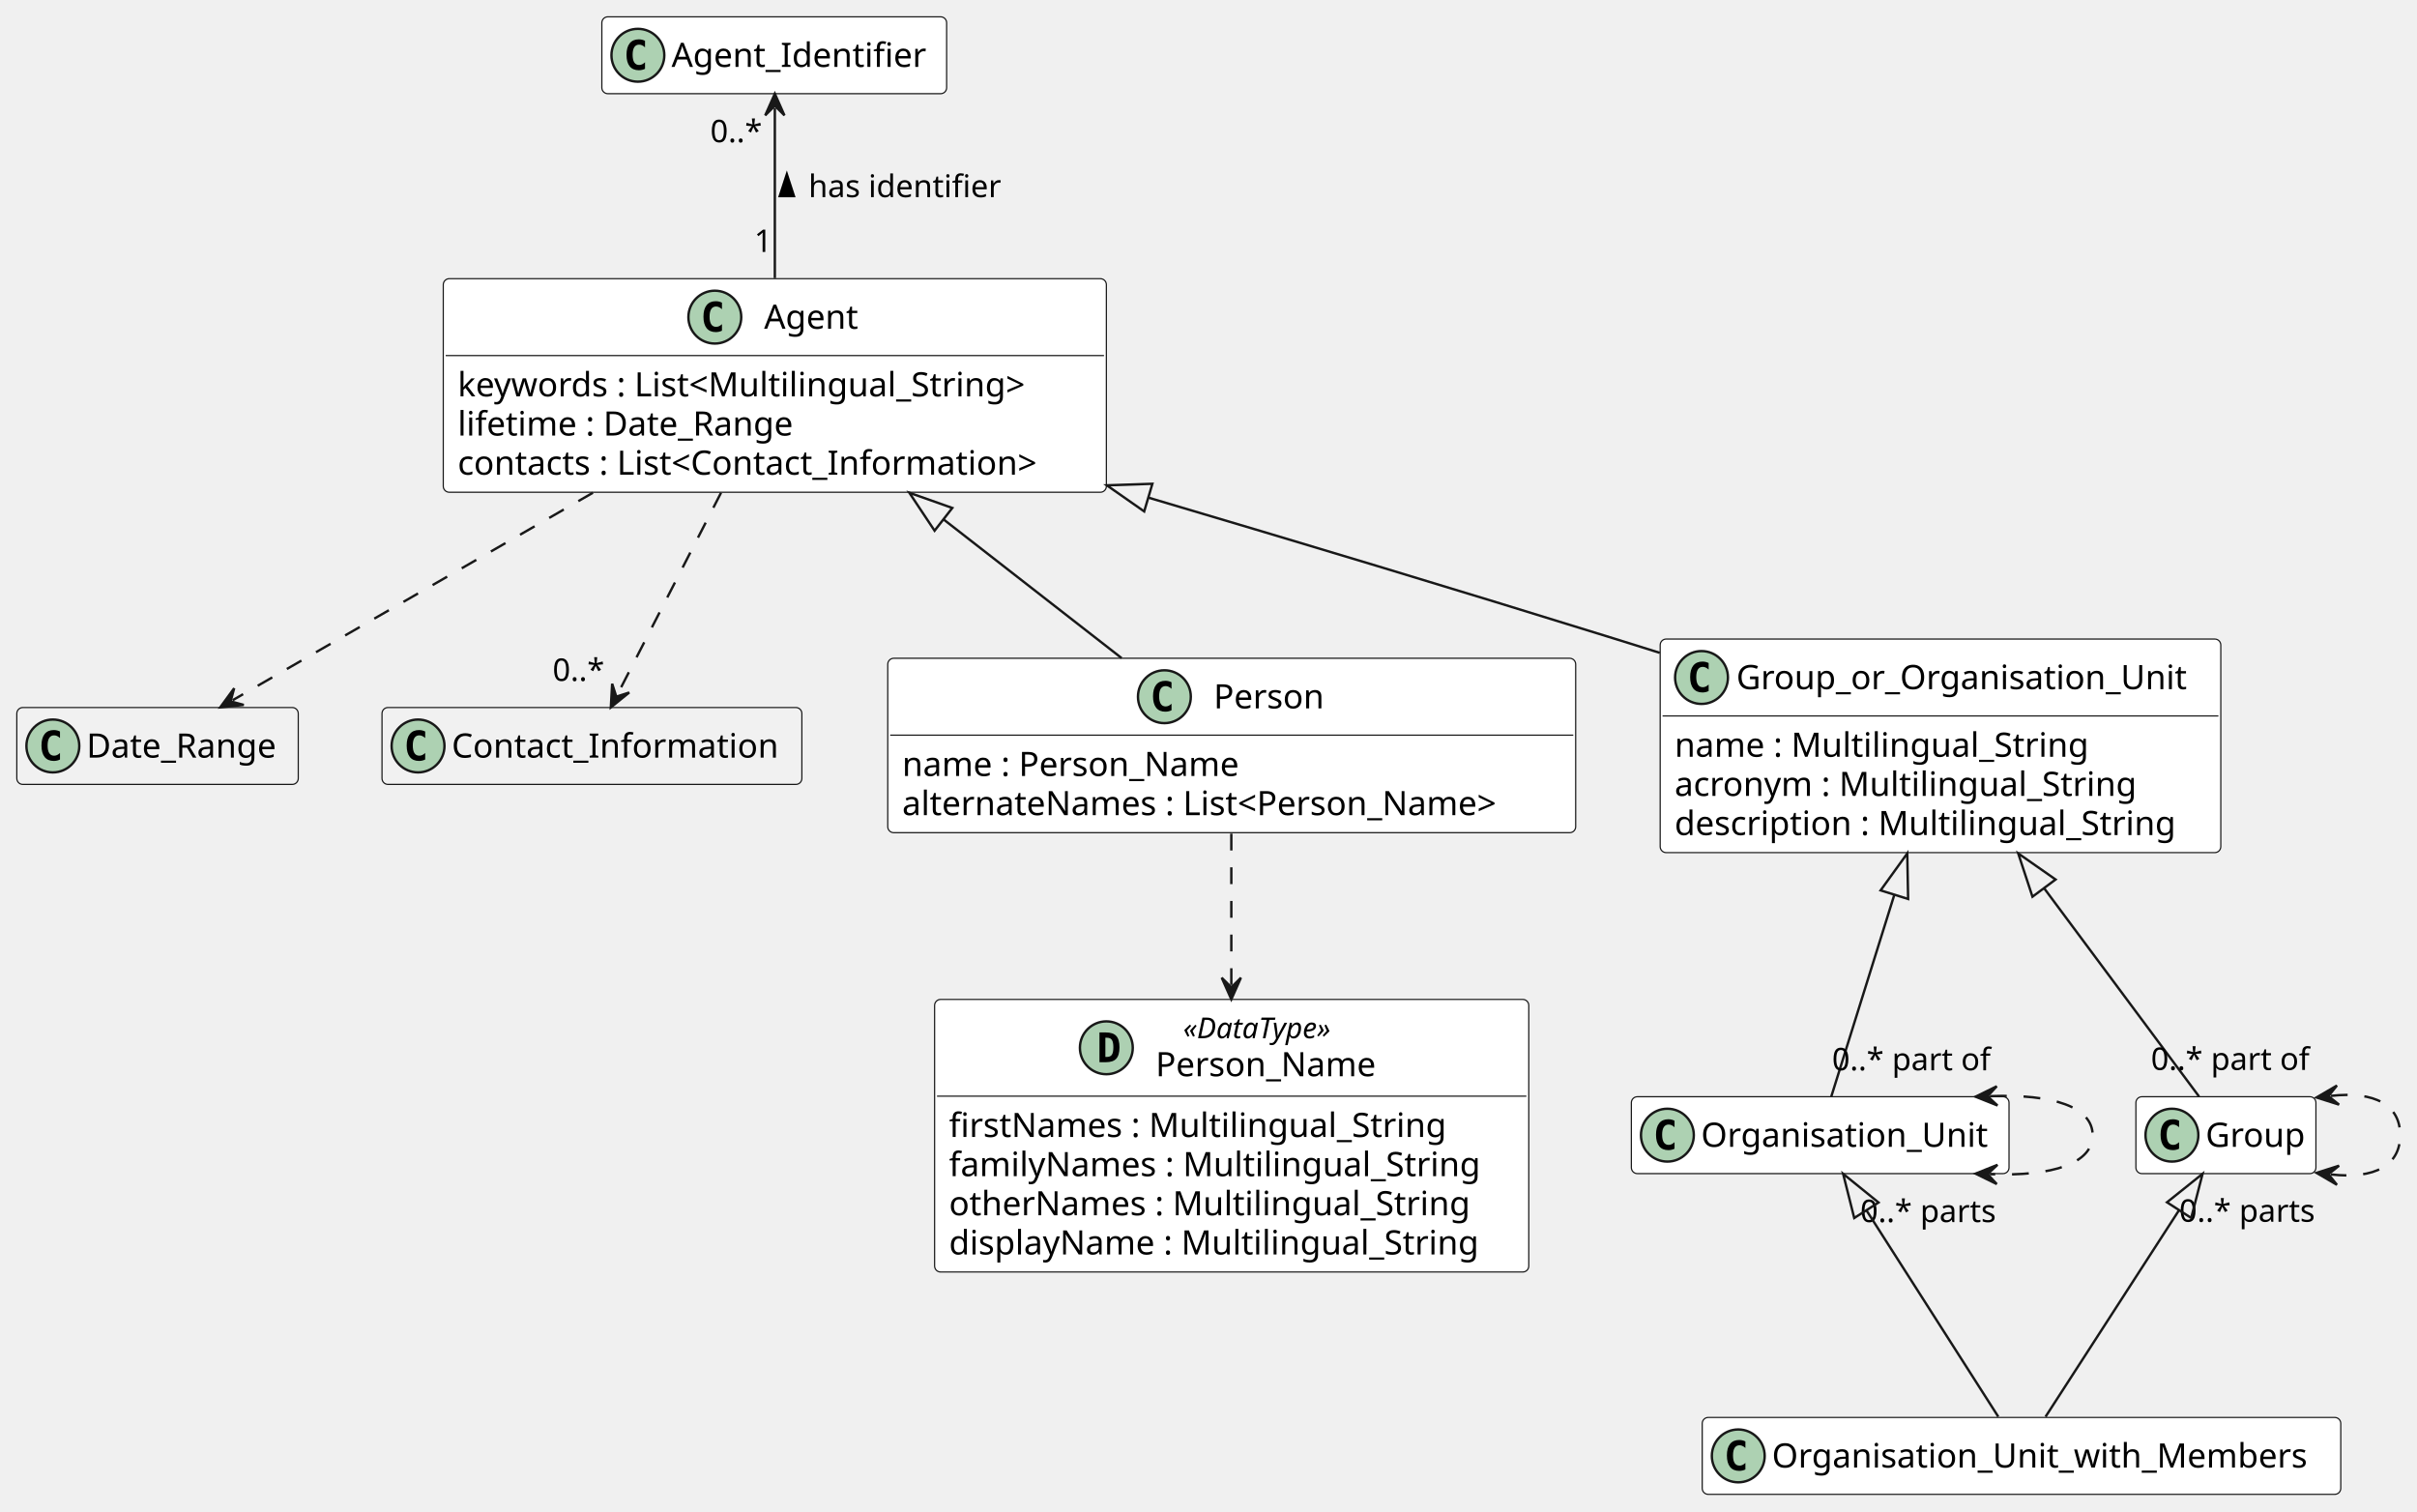
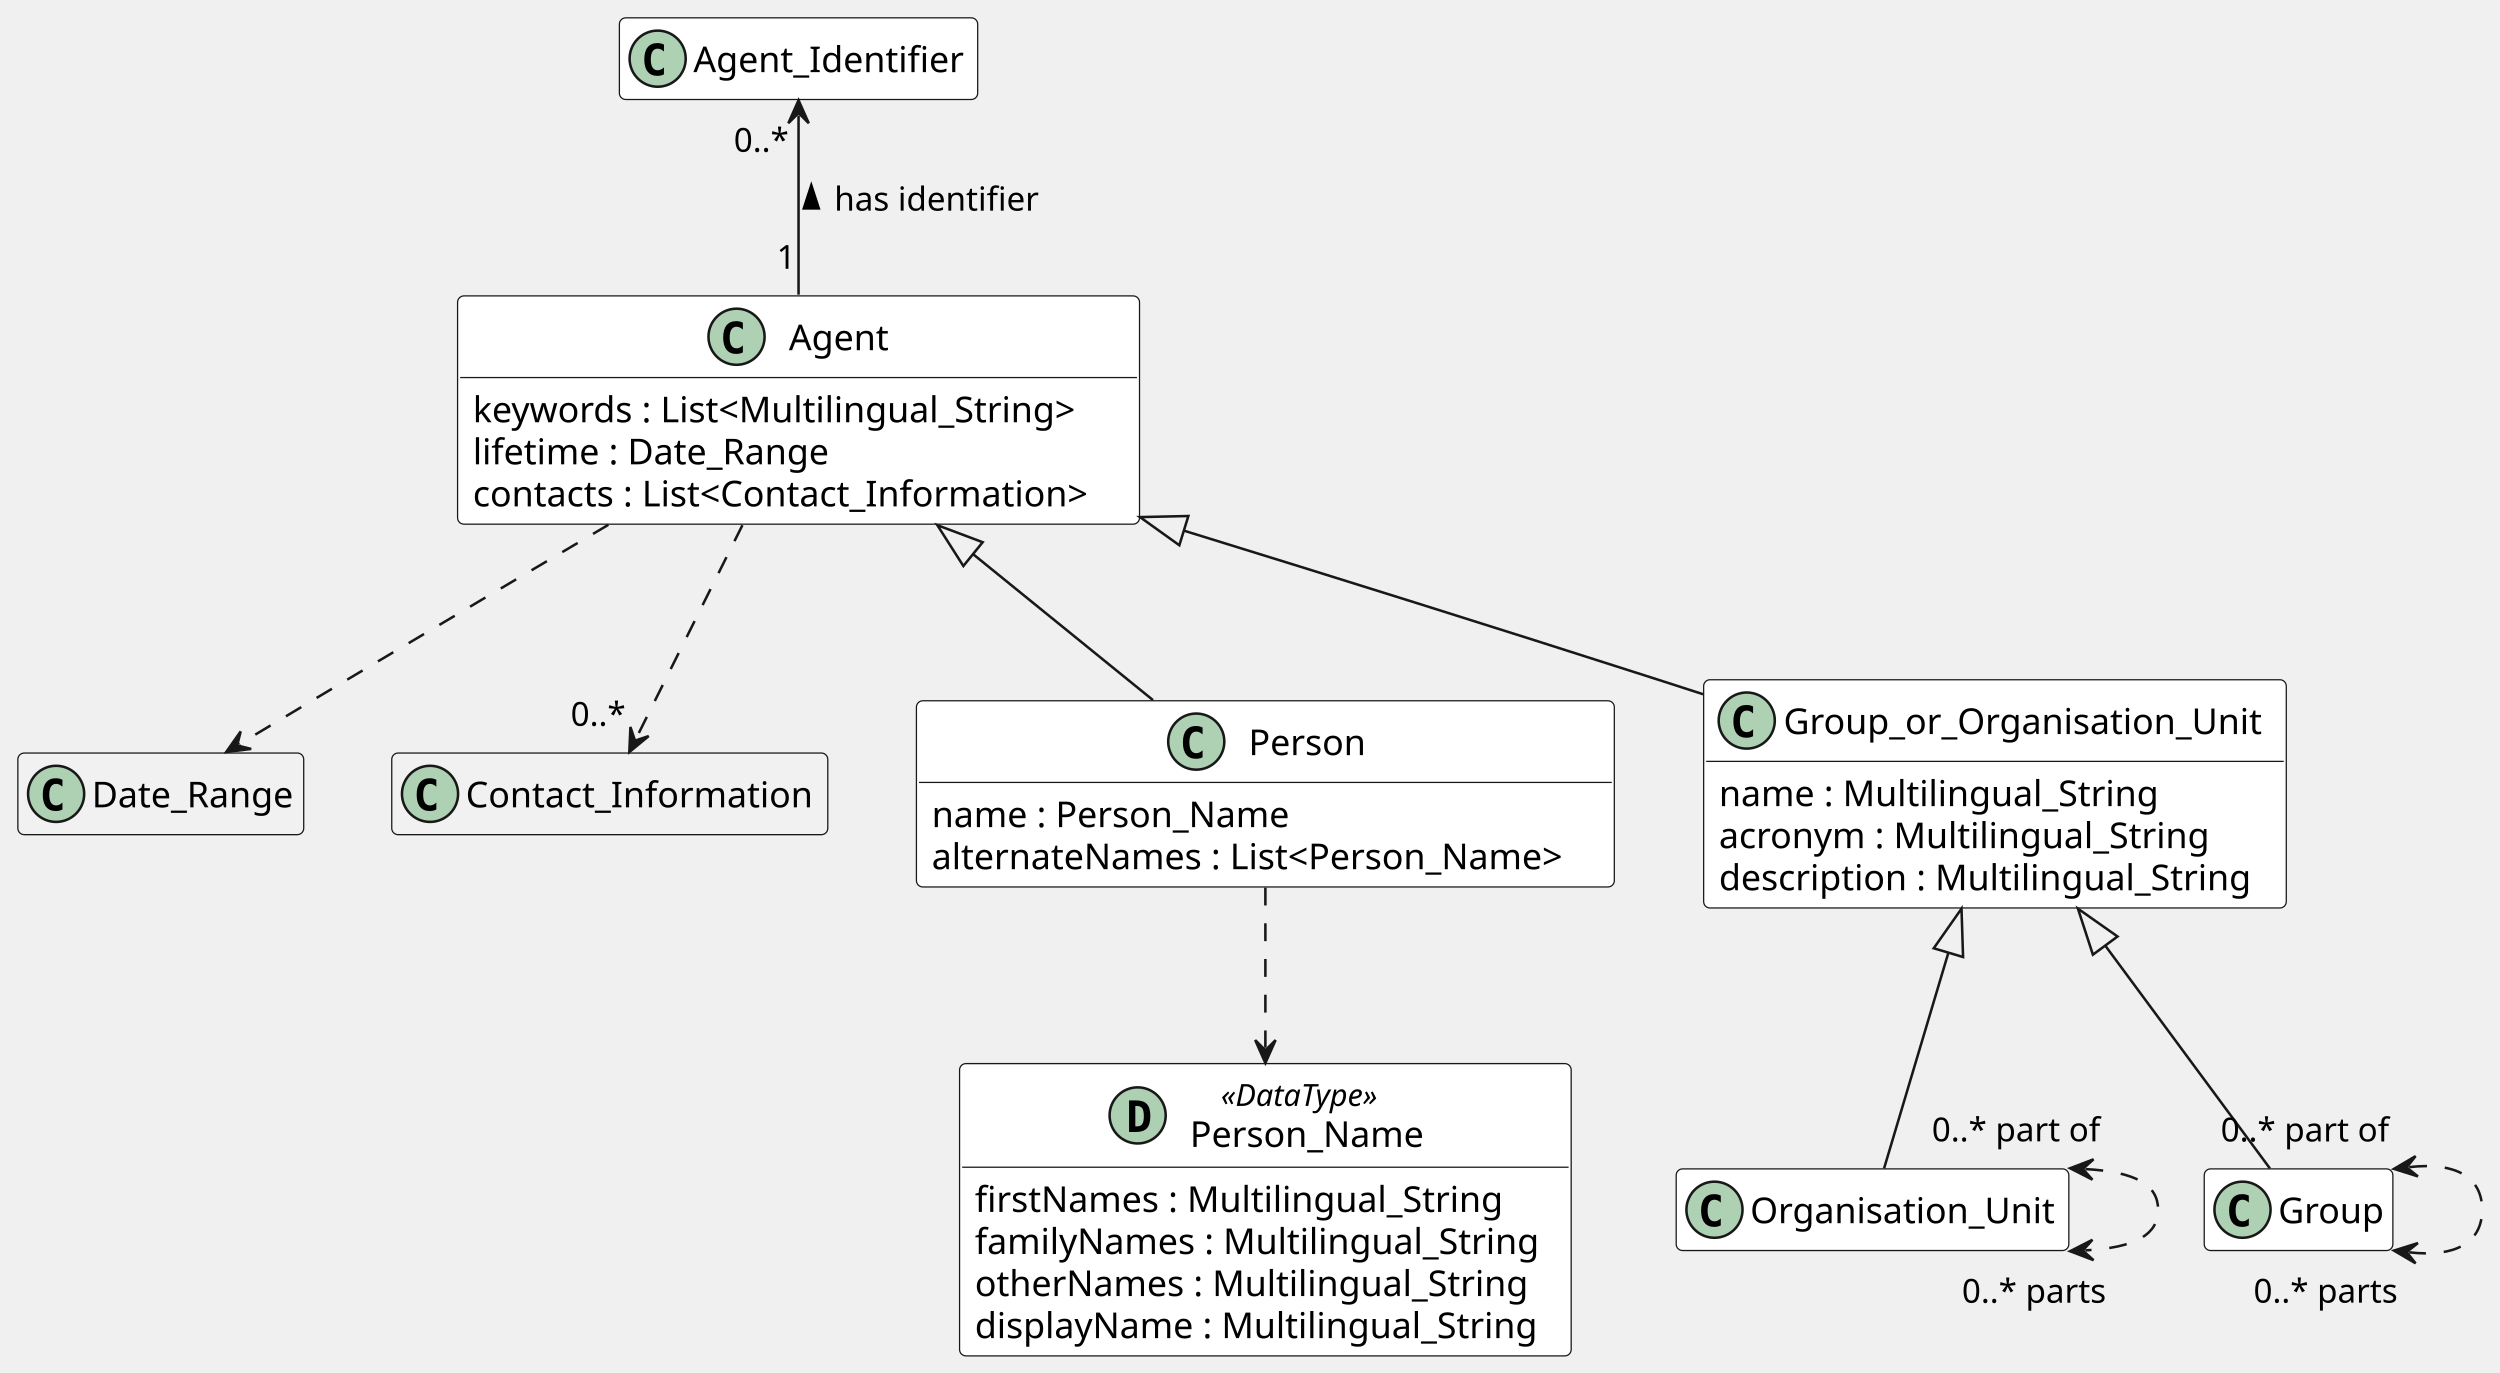
- <svg xmlns="http://www.w3.org/2000/svg" contentStyleType="text/css" data-diagram-type="CLASS" height="629px" preserveAspectRatio="none" style="width:1006px;height:629px;background:#FFFFFF;" version="1.1" viewBox="0 0 1006 629" width="1006px" zoomAndPan="magnify">
+ <svg xmlns="http://www.w3.org/2000/svg" contentStyleType="text/css" data-diagram-type="CLASS" height="538px" preserveAspectRatio="none" style="width:980px;height:538px;background:#FFFFFF;" version="1.1" viewBox="0 0 980 538" width="980px" zoomAndPan="magnify">
  <defs />
  <g>
    <g class="entity" data-entity="Agent" data-source-line="10" data-uid="ent0002" id="entity_Agent">
-       <rect fill="#FFFFFF" height="88.891" rx="2.5" ry="2.5" style="stroke:#181818;stroke-width:0.5;" width="275.99" x="184.5" y="116" />
-       <ellipse cx="297.525" cy="132" fill="#ADD1B2" rx="11" ry="11" style="stroke:#181818;stroke-width:1;" />
-       <path d="M300.494,137.641 Q299.916,137.938 299.275,138.078 Q298.635,138.234 297.932,138.234 Q295.432,138.234 294.103,136.594 Q292.791,134.938 292.791,131.812 Q292.791,128.688 294.103,127.031 Q295.432,125.375 297.932,125.375 Q298.635,125.375 299.275,125.531 Q299.932,125.688 300.494,125.984 L300.494,128.703 Q299.869,128.125 299.275,127.859 Q298.682,127.578 298.057,127.578 Q296.713,127.578 296.025,128.656 Q295.338,129.719 295.338,131.812 Q295.338,133.906 296.025,134.984 Q296.713,136.047 298.057,136.047 Q298.682,136.047 299.275,135.781 Q299.869,135.5 300.494,134.922 L300.494,137.641 Z " fill="#000000" />
-       <text fill="#000000" font-family="sans-serif" font-size="14" lengthAdjust="spacing" textLength="41.44" x="318.025" y="136.847">Agent</text>
-       <line style="stroke:#181818;stroke-width:0.5;" x1="185.5" x2="459.49" y1="148" y2="148" />
-       <text fill="#000000" font-family="sans-serif" font-size="14" lengthAdjust="spacing" textLength="258.392" x="190.5" y="164.995">keywords : List&lt;Multilingual_String&gt;</text>
-       <text fill="#000000" font-family="sans-serif" font-size="14" lengthAdjust="spacing" textLength="151.71" x="190.5" y="181.292">lifetime : Date_Range</text>
-       <text fill="#000000" font-family="sans-serif" font-size="14" lengthAdjust="spacing" textLength="263.99" x="190.5" y="197.589">contacts : List&lt;Contact_Information&gt;</text>
+       <rect fill="#FFFFFF" height="89.465" rx="2.5" ry="2.5" style="stroke:#181818;stroke-width:0.5;" width="267.322" x="179.37" y="116" />
+       <ellipse cx="288.724" cy="132" fill="#ADD1B2" rx="11" ry="11" style="stroke:#181818;stroke-width:1;" />
+       <path d="M291.198,138.143 Q290.617,138.442 289.977,138.591 Q289.338,138.741 288.633,138.741 Q286.126,138.741 284.806,137.089 Q283.486,135.437 283.486,132.316 Q283.486,129.186 284.806,127.535 Q286.126,125.883 288.633,125.883 Q289.338,125.883 289.986,126.032 Q290.633,126.182 291.198,126.481 L291.198,129.203 Q290.567,128.622 289.973,128.352 Q289.38,128.083 288.749,128.083 Q287.404,128.083 286.719,129.149 Q286.035,130.216 286.035,132.316 Q286.035,134.408 286.719,135.474 Q287.404,136.541 288.749,136.541 Q289.38,136.541 289.973,136.271 Q290.567,136.001 291.198,135.42 Z " fill="#000000" />
+       <text fill="#000000" font-family="sans-serif" font-size="14" lengthAdjust="spacing" textLength="40.113" x="309.224" y="137.291">Agent</text>
+       <line style="stroke:#181818;stroke-width:0.5;" x1="180.37" x2="445.692" y1="148" y2="148" />
+       <text fill="#000000" font-family="sans-serif" font-size="14" lengthAdjust="spacing" textLength="250.817" x="185.37" y="165.535">keywords : List&lt;Multilingual_String&gt;</text>
+       <text fill="#000000" font-family="sans-serif" font-size="14" lengthAdjust="spacing" textLength="144.539" x="185.37" y="182.023">lifetime : Date_Range</text>
+       <text fill="#000000" font-family="sans-serif" font-size="14" lengthAdjust="spacing" textLength="255.322" x="185.37" y="198.512">contacts : List&lt;Contact_Information&gt;</text>
    </g>
    <g class="entity" data-entity="Date_Range" data-source-line="15" data-uid="ent0003" id="entity_Date_Range">
-       <rect fill="#F1F1F1" height="32" rx="2.5" ry="2.5" style="stroke:#181818;stroke-width:0.5;" width="117.142" x="7" y="294.5" />
-       <ellipse cx="22" cy="310.5" fill="#ADD1B2" rx="11" ry="11" style="stroke:#181818;stroke-width:1;" />
-       <path d="M24.969,316.141 Q24.391,316.438 23.75,316.578 Q23.109,316.734 22.406,316.734 Q19.906,316.734 18.578,315.094 Q17.266,313.438 17.266,310.312 Q17.266,307.188 18.578,305.531 Q19.906,303.875 22.406,303.875 Q23.109,303.875 23.75,304.031 Q24.406,304.188 24.969,304.484 L24.969,307.203 Q24.344,306.625 23.75,306.359 Q23.156,306.078 22.531,306.078 Q21.188,306.078 20.5,307.156 Q19.812,308.219 19.812,310.312 Q19.812,312.406 20.5,313.484 Q21.188,314.547 22.531,314.547 Q23.156,314.547 23.75,314.281 Q24.344,314 24.969,313.422 L24.969,316.141 Z " fill="#000000" />
-       <text fill="#000000" font-family="sans-serif" font-size="14" lengthAdjust="spacing" textLength="85.142" x="36" y="315.347">Date_Range</text>
+       <rect fill="#F1F1F1" height="32" rx="2.5" ry="2.5" style="stroke:#181818;stroke-width:0.5;" width="112.056" x="7" y="295.19" />
+       <ellipse cx="22" cy="311.19" fill="#ADD1B2" rx="11" ry="11" style="stroke:#181818;stroke-width:1;" />
+       <path d="M24.473,317.333 Q23.892,317.632 23.253,317.781 Q22.614,317.931 21.908,317.931 Q19.401,317.931 18.081,316.279 Q16.762,314.627 16.762,311.506 Q16.762,308.377 18.081,306.725 Q19.401,305.073 21.908,305.073 Q22.614,305.073 23.261,305.222 Q23.909,305.372 24.473,305.671 L24.473,308.393 Q23.842,307.812 23.249,307.542 Q22.655,307.272 22.024,307.272 Q20.68,307.272 19.995,308.339 Q19.31,309.406 19.31,311.506 Q19.31,313.598 19.995,314.664 Q20.68,315.731 22.024,315.731 Q22.655,315.731 23.249,315.461 Q23.842,315.192 24.473,314.61 Z " fill="#000000" />
+       <text fill="#000000" font-family="sans-serif" font-size="14" lengthAdjust="spacing" textLength="80.056" x="36" y="316.481">Date_Range</text>
    </g>
    <g class="entity" data-entity="Contact_Information" data-source-line="16" data-uid="ent0005" id="entity_Contact_Information">
-       <rect fill="#F1F1F1" height="32" rx="2.5" ry="2.5" style="stroke:#181818;stroke-width:0.5;" width="174.755" x="159" y="294.5" />
-       <ellipse cx="174" cy="310.5" fill="#ADD1B2" rx="11" ry="11" style="stroke:#181818;stroke-width:1;" />
-       <path d="M176.969,316.141 Q176.391,316.438 175.75,316.578 Q175.109,316.734 174.406,316.734 Q171.906,316.734 170.578,315.094 Q169.266,313.438 169.266,310.312 Q169.266,307.188 170.578,305.531 Q171.906,303.875 174.406,303.875 Q175.109,303.875 175.75,304.031 Q176.406,304.188 176.969,304.484 L176.969,307.203 Q176.344,306.625 175.75,306.359 Q175.156,306.078 174.531,306.078 Q173.188,306.078 172.5,307.156 Q171.812,308.219 171.812,310.312 Q171.812,312.406 172.5,313.484 Q173.188,314.547 174.531,314.547 Q175.156,314.547 175.75,314.281 Q176.344,314 176.969,313.422 L176.969,316.141 Z " fill="#000000" />
-       <text fill="#000000" font-family="sans-serif" font-size="14" lengthAdjust="spacing" textLength="142.755" x="188" y="315.347">Contact_Information</text>
+       <rect fill="#F1F1F1" height="32" rx="2.5" ry="2.5" style="stroke:#181818;stroke-width:0.5;" width="170.92" x="153.57" y="295.19" />
+       <ellipse cx="168.57" cy="311.19" fill="#ADD1B2" rx="11" ry="11" style="stroke:#181818;stroke-width:1;" />
+       <path d="M171.043,317.333 Q170.462,317.632 169.823,317.781 Q169.184,317.931 168.478,317.931 Q165.971,317.931 164.651,316.279 Q163.332,314.627 163.332,311.506 Q163.332,308.377 164.651,306.725 Q165.971,305.073 168.478,305.073 Q169.184,305.073 169.831,305.222 Q170.479,305.372 171.043,305.671 L171.043,308.393 Q170.412,307.812 169.819,307.542 Q169.225,307.272 168.594,307.272 Q167.25,307.272 166.565,308.339 Q165.88,309.406 165.88,311.506 Q165.88,313.598 166.565,314.664 Q167.25,315.731 168.594,315.731 Q169.225,315.731 169.819,315.461 Q170.412,315.192 171.043,314.61 Z " fill="#000000" />
+       <text fill="#000000" font-family="sans-serif" font-size="14" lengthAdjust="spacing" textLength="138.92" x="182.57" y="316.481">Contact_Information</text>
    </g>
    <g class="entity" data-entity="Person" data-source-line="20" data-uid="ent0007" id="entity_Person">
-       <rect fill="#FFFFFF" height="72.594" rx="2.5" ry="2.5" style="stroke:#181818;stroke-width:0.5;" width="286.326" x="369.5" y="274" />
-       <ellipse cx="484.641" cy="290" fill="#ADD1B2" rx="11" ry="11" style="stroke:#181818;stroke-width:1;" />
-       <path d="M487.61,295.641 Q487.032,295.938 486.391,296.078 Q485.75,296.234 485.047,296.234 Q482.547,296.234 481.219,294.594 Q479.907,292.938 479.907,289.812 Q479.907,286.688 481.219,285.031 Q482.547,283.375 485.047,283.375 Q485.75,283.375 486.391,283.531 Q487.047,283.688 487.61,283.984 L487.61,286.703 Q486.985,286.125 486.391,285.859 Q485.797,285.578 485.172,285.578 Q483.829,285.578 483.141,286.656 Q482.454,287.719 482.454,289.812 Q482.454,291.906 483.141,292.984 Q483.829,294.047 485.172,294.047 Q485.797,294.047 486.391,293.781 Q486.985,293.5 487.61,292.922 L487.61,295.641 Z " fill="#000000" />
-       <text fill="#000000" font-family="sans-serif" font-size="14" lengthAdjust="spacing" textLength="47.544" x="505.141" y="294.847">Person</text>
-       <line style="stroke:#181818;stroke-width:0.5;" x1="370.5" x2="654.826" y1="306" y2="306" />
-       <text fill="#000000" font-family="sans-serif" font-size="14" lengthAdjust="spacing" textLength="198.119" x="375.5" y="322.995">name            : Person_Name</text>
-       <text fill="#000000" font-family="sans-serif" font-size="14" lengthAdjust="spacing" textLength="274.326" x="375.5" y="339.292">alternateNames  : List&lt;Person_Name&gt;</text>
+       <rect fill="#FFFFFF" height="72.977" rx="2.5" ry="2.5" style="stroke:#181818;stroke-width:0.5;" width="273.577" x="359.24" y="274.71" />
+       <ellipse cx="468.933" cy="290.71" fill="#ADD1B2" rx="11" ry="11" style="stroke:#181818;stroke-width:1;" />
+       <path d="M471.406,296.853 Q470.825,297.152 470.186,297.301 Q469.547,297.451 468.841,297.451 Q466.334,297.451 465.014,295.799 Q463.695,294.147 463.695,291.026 Q463.695,287.897 465.014,286.245 Q466.334,284.593 468.841,284.593 Q469.547,284.593 470.194,284.742 Q470.842,284.892 471.406,285.19 L471.406,287.913 Q470.775,287.332 470.182,287.062 Q469.588,286.793 468.957,286.793 Q467.613,286.793 466.928,287.859 Q466.243,288.926 466.243,291.026 Q466.243,293.118 466.928,294.184 Q467.613,295.251 468.957,295.251 Q469.588,295.251 470.182,294.981 Q470.775,294.712 471.406,294.13 Z " fill="#000000" />
+       <text fill="#000000" font-family="sans-serif" font-size="14" lengthAdjust="spacing" textLength="45.691" x="489.433" y="296.001">Person</text>
+       <line style="stroke:#181818;stroke-width:0.5;" x1="360.24" x2="631.817" y1="306.71" y2="306.71" />
+       <text fill="#000000" font-family="sans-serif" font-size="14" lengthAdjust="spacing" textLength="190.941" x="365.24" y="324.245">name            : Person_Name</text>
+       <text fill="#000000" font-family="sans-serif" font-size="14" lengthAdjust="spacing" textLength="261.577" x="365.24" y="340.733">alternateNames  : List&lt;Person_Name&gt;</text>
    </g>
    <g class="entity" data-entity="Person_Name" data-source-line="76" data-uid="ent0009" id="entity_Person_Name">
-       <rect fill="#FFFFFF" height="113.453" rx="2.5" ry="2.5" style="stroke:#181818;stroke-width:0.5;" width="247.307" x="389" y="416" />
-       <ellipse cx="460.48" cy="436.133" fill="#ADD0B2" rx="11" ry="11" style="stroke:#181818;stroke-width:1;" />
-       <path d="M460.074,431.945 L460.074,439.93 L460.73,439.93 Q462.168,439.93 462.777,439.023 Q463.402,438.102 463.402,435.93 Q463.402,433.758 462.777,432.852 Q462.168,431.945 460.73,431.945 L460.074,431.945 Z M457.621,429.742 L460.246,429.742 Q463.277,429.742 464.605,431.195 Q465.949,432.633 465.949,435.93 Q465.949,439.227 464.605,440.68 Q463.277,442.133 460.246,442.133 L457.621,442.133 L457.621,429.742 Z " fill="#000000" />
-       <text fill="#000000" font-family="sans-serif" font-size="12" font-style="italic" lengthAdjust="spacing" textLength="72.897" x="492.455" y="432.139">«DataType»</text>
-       <text fill="#000000" font-family="sans-serif" font-size="14" lengthAdjust="spacing" textLength="95.847" x="480.98" y="447.964">Person_Name</text>
-       <line style="stroke:#181818;stroke-width:0.5;" x1="390" x2="635.307" y1="456.266" y2="456.266" />
-       <text fill="#000000" font-family="sans-serif" font-size="14" lengthAdjust="spacing" textLength="219.454" x="395" y="473.261">firstNames : Multilingual_String</text>
-       <text fill="#000000" font-family="sans-serif" font-size="14" lengthAdjust="spacing" textLength="235.307" x="395" y="489.558">familyNames : Multilingual_String</text>
-       <text fill="#000000" font-family="sans-serif" font-size="14" lengthAdjust="spacing" textLength="229.394" x="395" y="505.854">otherNames : Multilingual_String</text>
-       <text fill="#000000" font-family="sans-serif" font-size="14" lengthAdjust="spacing" textLength="234.514" x="395" y="522.151">displayName : Multilingual_String</text>
+       <rect fill="#FFFFFF" height="114.574" rx="2.5" ry="2.5" style="stroke:#181818;stroke-width:0.5;" width="239.753" x="376.15" y="416.93" />
+       <ellipse cx="445.959" cy="437.24" fill="#ADD0B2" rx="11" ry="11" style="stroke:#181818;stroke-width:1;" />
+       <path d="M445.045,433.555 L445.045,441.533 L445.709,441.533 Q447.153,441.533 447.767,440.624 Q448.381,439.715 448.381,437.532 Q448.381,435.365 447.767,434.46 Q447.153,433.555 445.709,433.555 Z M442.596,431.348 L445.219,431.348 Q448.257,431.348 449.593,432.796 Q450.93,434.245 450.93,437.532 Q450.93,440.827 449.593,442.284 Q448.257,443.74 445.219,443.74 L442.596,443.74 Z " fill="#000000" />
+       <text fill="#000000" font-family="sans-serif" font-size="12" font-style="italic" lengthAdjust="spacing" textLength="67.4" x="478.576" y="433.532">«DataType»</text>
+       <text fill="#000000" font-family="sans-serif" font-size="14" lengthAdjust="spacing" textLength="91.636" x="466.459" y="449.598">Person_Name</text>
+       <line style="stroke:#181818;stroke-width:0.5;" x1="377.15" x2="614.903" y1="457.551" y2="457.551" />
+       <text fill="#000000" font-family="sans-serif" font-size="14" lengthAdjust="spacing" textLength="213.691" x="382.15" y="475.086">firstNames : Multilingual_String</text>
+       <text fill="#000000" font-family="sans-serif" font-size="14" lengthAdjust="spacing" textLength="227.753" x="382.15" y="491.575">familyNames : Multilingual_String</text>
+       <text fill="#000000" font-family="sans-serif" font-size="14" lengthAdjust="spacing" textLength="222.448" x="382.15" y="508.063">otherNames : Multilingual_String</text>
+       <text fill="#000000" font-family="sans-serif" font-size="14" lengthAdjust="spacing" textLength="227.158" x="382.15" y="524.551">displayName : Multilingual_String</text>
    </g>
    <g class="entity" data-entity="Agent_Identifier" data-source-line="27" data-uid="ent0011" id="entity_Agent_Identifier">
-       <rect fill="#FFFFFF" height="32" rx="2.5" ry="2.5" style="stroke:#181818;stroke-width:0.5;" width="143.508" x="250.5" y="7" />
-       <ellipse cx="265.5" cy="23" fill="#ADD1B2" rx="11" ry="11" style="stroke:#181818;stroke-width:1;" />
-       <path d="M268.469,28.641 Q267.891,28.938 267.25,29.078 Q266.609,29.234 265.906,29.234 Q263.406,29.234 262.078,27.594 Q260.766,25.938 260.766,22.812 Q260.766,19.688 262.078,18.031 Q263.406,16.375 265.906,16.375 Q266.609,16.375 267.25,16.531 Q267.906,16.688 268.469,16.984 L268.469,19.703 Q267.844,19.125 267.25,18.859 Q266.656,18.578 266.031,18.578 Q264.688,18.578 264,19.656 Q263.312,20.719 263.312,22.812 Q263.312,24.906 264,25.984 Q264.688,27.047 266.031,27.047 Q266.656,27.047 267.25,26.781 Q267.844,26.5 268.469,25.922 L268.469,28.641 Z " fill="#000000" />
-       <text fill="#000000" font-family="sans-serif" font-size="14" lengthAdjust="spacing" textLength="111.508" x="279.5" y="27.847">Agent_Identifier</text>
+       <rect fill="#FFFFFF" height="32" rx="2.5" ry="2.5" style="stroke:#181818;stroke-width:0.5;" width="140.452" x="242.8" y="7" />
+       <ellipse cx="257.8" cy="23" fill="#ADD1B2" rx="11" ry="11" style="stroke:#181818;stroke-width:1;" />
+       <path d="M260.273,29.143 Q259.692,29.442 259.053,29.591 Q258.414,29.741 257.708,29.741 Q255.201,29.741 253.881,28.089 Q252.562,26.437 252.562,23.316 Q252.562,20.186 253.881,18.535 Q255.201,16.883 257.708,16.883 Q258.414,16.883 259.061,17.032 Q259.709,17.182 260.273,17.48 L260.273,20.203 Q259.642,19.622 259.049,19.352 Q258.455,19.082 257.824,19.082 Q256.48,19.082 255.795,20.149 Q255.11,21.216 255.11,23.316 Q255.11,25.408 255.795,26.474 Q256.48,27.541 257.824,27.541 Q258.455,27.541 259.049,27.271 Q259.642,27.002 260.273,26.42 Z " fill="#000000" />
+       <text fill="#000000" font-family="sans-serif" font-size="14" lengthAdjust="spacing" textLength="108.452" x="271.8" y="28.291">Agent_Identifier</text>
    </g>
    <g class="entity" data-entity="Group_or_Organisation_Unit" data-source-line="89" data-uid="ent0013" id="entity_Group_or_Organisation_Unit">
-       <rect fill="#FFFFFF" height="88.891" rx="2.5" ry="2.5" style="stroke:#181818;stroke-width:0.5;" width="233.341" x="691" y="266" />
-       <ellipse cx="708.203" cy="282" fill="#ADD1B2" rx="11" ry="11" style="stroke:#181818;stroke-width:1;" />
-       <path d="M711.172,287.641 Q710.594,287.938 709.953,288.078 Q709.313,288.234 708.61,288.234 Q706.11,288.234 704.782,286.594 Q703.469,284.938 703.469,281.812 Q703.469,278.688 704.782,277.031 Q706.11,275.375 708.61,275.375 Q709.313,275.375 709.953,275.531 Q710.61,275.688 711.172,275.984 L711.172,278.703 Q710.547,278.125 709.953,277.859 Q709.36,277.578 708.735,277.578 Q707.391,277.578 706.703,278.656 Q706.016,279.719 706.016,281.812 Q706.016,283.906 706.703,284.984 Q707.391,286.047 708.735,286.047 Q709.36,286.047 709.953,285.781 Q710.547,285.5 711.172,284.922 L711.172,287.641 Z " fill="#000000" />
-       <text fill="#000000" font-family="sans-serif" font-size="14" lengthAdjust="spacing" textLength="196.444" x="722.693" y="286.847">Group_or_Organisation_Unit</text>
-       <line style="stroke:#181818;stroke-width:0.5;" x1="692" x2="923.341" y1="298" y2="298" />
-       <text fill="#000000" font-family="sans-serif" font-size="14" lengthAdjust="spacing" textLength="183.203" x="697" y="314.995">name : Multilingual_String</text>
-       <text fill="#000000" font-family="sans-serif" font-size="14" lengthAdjust="spacing" textLength="204.894" x="697" y="331.292">acronym : Multilingual_String</text>
-       <text fill="#000000" font-family="sans-serif" font-size="14" lengthAdjust="spacing" textLength="221.341" x="697" y="347.589">description : Multilingual_String</text>
+       <rect fill="#FFFFFF" height="89.465" rx="2.5" ry="2.5" style="stroke:#181818;stroke-width:0.5;" width="228.392" x="667.83" y="266.46" />
+       <ellipse cx="684.723" cy="282.46" fill="#ADD1B2" rx="11" ry="11" style="stroke:#181818;stroke-width:1;" />
+       <path d="M687.196,288.603 Q686.615,288.902 685.976,289.051 Q685.337,289.201 684.631,289.201 Q682.124,289.201 680.804,287.549 Q679.484,285.897 679.484,282.776 Q679.484,279.647 680.804,277.995 Q682.124,276.343 684.631,276.343 Q685.337,276.343 685.984,276.492 Q686.631,276.642 687.196,276.94 L687.196,279.663 Q686.565,279.082 685.971,278.812 Q685.378,278.543 684.747,278.543 Q683.402,278.543 682.718,279.609 Q682.033,280.676 682.033,282.776 Q682.033,284.868 682.718,285.934 Q683.402,287.001 684.747,287.001 Q685.378,287.001 685.971,286.731 Q686.565,286.462 687.196,285.88 Z " fill="#000000" />
+       <text fill="#000000" font-family="sans-serif" font-size="14" lengthAdjust="spacing" textLength="192.185" x="699.143" y="287.751">Group_or_Organisation_Unit</text>
+       <line style="stroke:#181818;stroke-width:0.5;" x1="668.83" x2="895.222" y1="298.46" y2="298.46" />
+       <text fill="#000000" font-family="sans-serif" font-size="14" lengthAdjust="spacing" textLength="177.605" x="673.83" y="315.995">name : Multilingual_String</text>
+       <text fill="#000000" font-family="sans-serif" font-size="14" lengthAdjust="spacing" textLength="198.618" x="673.83" y="332.483">acronym : Multilingual_String</text>
+       <text fill="#000000" font-family="sans-serif" font-size="14" lengthAdjust="spacing" textLength="216.392" x="673.83" y="348.972">description : Multilingual_String</text>
    </g>
    <g class="entity" data-entity="Organisation_Unit" data-source-line="110" data-uid="ent0015" id="entity_Organisation_Unit">
-       <rect fill="#FFFFFF" height="32" rx="2.5" ry="2.5" style="stroke:#181818;stroke-width:0.5;" width="157.193" x="679" y="456.5" />
-       <ellipse cx="694" cy="472.5" fill="#ADD1B2" rx="11" ry="11" style="stroke:#181818;stroke-width:1;" />
-       <path d="M696.969,478.141 Q696.391,478.438 695.75,478.578 Q695.109,478.734 694.406,478.734 Q691.906,478.734 690.578,477.094 Q689.266,475.438 689.266,472.312 Q689.266,469.188 690.578,467.531 Q691.906,465.875 694.406,465.875 Q695.109,465.875 695.75,466.031 Q696.406,466.188 696.969,466.484 L696.969,469.203 Q696.344,468.625 695.75,468.359 Q695.156,468.078 694.531,468.078 Q693.188,468.078 692.5,469.156 Q691.812,470.219 691.812,472.312 Q691.812,474.406 692.5,475.484 Q693.188,476.547 694.531,476.547 Q695.156,476.547 695.75,476.281 Q696.344,476 696.969,475.422 L696.969,478.141 Z " fill="#000000" />
-       <text fill="#000000" font-family="sans-serif" font-size="14" lengthAdjust="spacing" textLength="125.193" x="708" y="477.347">Organisation_Unit</text>
+       <rect fill="#FFFFFF" height="32" rx="2.5" ry="2.5" style="stroke:#181818;stroke-width:0.5;" width="153.912" x="657.07" y="458.21" />
+       <ellipse cx="672.07" cy="474.21" fill="#ADD1B2" rx="11" ry="11" style="stroke:#181818;stroke-width:1;" />
+       <path d="M674.543,480.353 Q673.962,480.652 673.323,480.801 Q672.684,480.951 671.978,480.951 Q669.471,480.951 668.152,479.299 Q666.832,477.647 666.832,474.526 Q666.832,471.397 668.152,469.745 Q669.471,468.093 671.978,468.093 Q672.684,468.093 673.331,468.242 Q673.979,468.392 674.543,468.69 L674.543,471.413 Q673.912,470.832 673.319,470.562 Q672.725,470.293 672.094,470.293 Q670.75,470.293 670.065,471.359 Q669.38,472.426 669.38,474.526 Q669.38,476.618 670.065,477.684 Q670.75,478.751 672.094,478.751 Q672.725,478.751 673.319,478.481 Q673.912,478.212 674.543,477.63 Z " fill="#000000" />
+       <text fill="#000000" font-family="sans-serif" font-size="14" lengthAdjust="spacing" textLength="121.912" x="686.07" y="479.501">Organisation_Unit</text>
    </g>
    <g class="entity" data-entity="Group" data-source-line="101" data-uid="ent0018" id="entity_Group">
-       <rect fill="#FFFFFF" height="32" rx="2.5" ry="2.5" style="stroke:#181818;stroke-width:0.5;" width="74.93" x="889" y="456.5" />
-       <ellipse cx="904" cy="472.5" fill="#ADD1B2" rx="11" ry="11" style="stroke:#181818;stroke-width:1;" />
-       <path d="M906.969,478.141 Q906.391,478.438 905.75,478.578 Q905.109,478.734 904.406,478.734 Q901.906,478.734 900.578,477.094 Q899.266,475.438 899.266,472.312 Q899.266,469.188 900.578,467.531 Q901.906,465.875 904.406,465.875 Q905.109,465.875 905.75,466.031 Q906.406,466.188 906.969,466.484 L906.969,469.203 Q906.344,468.625 905.75,468.359 Q905.156,468.078 904.531,468.078 Q903.188,468.078 902.5,469.156 Q901.812,470.219 901.812,472.312 Q901.812,474.406 902.5,475.484 Q903.188,476.547 904.531,476.547 Q905.156,476.547 905.75,476.281 Q906.344,476 906.969,475.422 L906.969,478.141 Z " fill="#000000" />
-       <text fill="#000000" font-family="sans-serif" font-size="14" lengthAdjust="spacing" textLength="42.93" x="918" y="477.347">Group</text>
-     </g>
-     <g class="entity" data-entity="Organisation_Unit_with_Members" data-source-line="127" data-uid="ent0021" id="entity_Organisation_Unit_with_Members">
-       <rect fill="#FFFFFF" height="32" rx="2.5" ry="2.5" style="stroke:#181818;stroke-width:0.5;" width="265.775" x="708.5" y="590" />
-       <ellipse cx="723.5" cy="606" fill="#ADD1B2" rx="11" ry="11" style="stroke:#181818;stroke-width:1;" />
-       <path d="M726.469,611.641 Q725.891,611.938 725.25,612.078 Q724.609,612.234 723.906,612.234 Q721.406,612.234 720.078,610.594 Q718.766,608.938 718.766,605.812 Q718.766,602.688 720.078,601.031 Q721.406,599.375 723.906,599.375 Q724.609,599.375 725.25,599.531 Q725.906,599.688 726.469,599.984 L726.469,602.703 Q725.844,602.125 725.25,601.859 Q724.656,601.578 724.031,601.578 Q722.688,601.578 722,602.656 Q721.312,603.719 721.312,605.812 Q721.312,607.906 722,608.984 Q722.688,610.047 724.031,610.047 Q724.656,610.047 725.25,609.781 Q725.844,609.5 726.469,608.922 L726.469,611.641 Z " fill="#000000" />
-       <text fill="#000000" font-family="sans-serif" font-size="14" lengthAdjust="spacing" textLength="233.775" x="737.5" y="610.847">Organisation_Unit_with_Members</text>
+       <rect fill="#FFFFFF" height="32" rx="2.5" ry="2.5" style="stroke:#181818;stroke-width:0.5;" width="73.945" x="864.06" y="458.21" />
+       <ellipse cx="879.06" cy="474.21" fill="#ADD1B2" rx="11" ry="11" style="stroke:#181818;stroke-width:1;" />
+       <path d="M881.533,480.353 Q880.952,480.652 880.313,480.801 Q879.674,480.951 878.968,480.951 Q876.461,480.951 875.141,479.299 Q873.822,477.647 873.822,474.526 Q873.822,471.397 875.141,469.745 Q876.461,468.093 878.968,468.093 Q879.674,468.093 880.321,468.242 Q880.969,468.392 881.533,468.69 L881.533,471.413 Q880.902,470.832 880.309,470.562 Q879.715,470.293 879.084,470.293 Q877.74,470.293 877.055,471.359 Q876.37,472.426 876.37,474.526 Q876.37,476.618 877.055,477.684 Q877.74,478.751 879.084,478.751 Q879.715,478.751 880.309,478.481 Q880.902,478.212 881.533,477.63 Z " fill="#000000" />
+       <text fill="#000000" font-family="sans-serif" font-size="14" lengthAdjust="spacing" textLength="41.945" x="893.06" y="479.501">Group</text>
    </g>
    <g class="link" data-entity-1="Agent" data-entity-2="Date_Range" data-source-line="15" data-uid="lnk4" id="link_Agent_Date_Range">
-       <path codeLine="15" d="M246.78,205.1 C194.37,235.29 132.97,270.646 96.86,291.436" fill="none" id="Agent-to-Date_Range" style="stroke:#181818;stroke-width:1;stroke-dasharray:7,7;" />
-       <polygon fill="#181818" points="91.66,294.43,101.456,293.406,95.993,291.935,97.464,286.473,91.66,294.43" style="stroke:#181818;stroke-width:1;" />
+       <path codeLine="15" d="M238.48,205.72 C206.86,224.41 169.62,246.46 136.03,266.46 C120.29,275.83 107.816,283.304 93.826,291.694" fill="none" id="Agent-to-Date_Range" style="stroke:#181818;stroke-width:1;stroke-dasharray:7,7;" />
+       <polygon fill="#181818" points="88.68,294.78,98.456,293.582,92.968,292.208,94.341,286.721,88.68,294.78" style="stroke:#181818;stroke-width:1;" />
    </g>
    <g class="link" data-entity-1="Agent" data-entity-2="Contact_Information" data-source-line="16" data-uid="lnk6" id="link_Agent_Contact_Information">
-       <path codeLine="16" d="M300.11,205.1 C284.61,235.29 267.65,268.302 256.98,289.092" fill="none" id="Agent-to-Contact_Information" style="stroke:#181818;stroke-width:1;stroke-dasharray:7,7;" />
-       <polygon fill="#181818" points="254.24,294.43,261.908,288.249,256.523,289.982,254.791,284.597,254.24,294.43" style="stroke:#181818;stroke-width:1;" />
-       <text fill="#000000" font-family="sans-serif" font-size="13" lengthAdjust="spacing" textLength="23.036" x="229.996" y="283.418">0..*</text>
+       <path codeLine="16" d="M291.03,205.87 C276.03,235.96 259.758,268.611 249.368,289.441" fill="none" id="Agent-to-Contact_Information" style="stroke:#181818;stroke-width:1;stroke-dasharray:7,7;" />
+       <polygon fill="#181818" points="246.69,294.81,254.287,288.542,248.922,290.336,247.128,284.971,246.69,294.81" style="stroke:#181818;stroke-width:1;" />
+       <text fill="#000000" font-family="sans-serif" font-size="13" lengthAdjust="spacing" textLength="22.712" x="223.702" y="284.519">0..*</text>
    </g>
    <g class="link" data-entity-1="Agent" data-entity-2="Person" data-source-line="72" data-uid="lnk8" id="link_Agent_Person">
-       <path codeLine="72" d="M392.678,216.164 C420.808,238.084 440.27,253.24 466.82,273.91" fill="none" id="Agent-backto-Person" style="stroke:#181818;stroke-width:1;" />
-       <polygon fill="none" points="378.48,205.1,388.99,220.897,396.366,211.431,378.48,205.1" style="stroke:#181818;stroke-width:1;" />
+       <path codeLine="72" d="M381.418,217.21 C408.389,239.09 426.56,253.83 451.96,274.44" fill="none" id="Agent-backto-Person" style="stroke:#181818;stroke-width:1;" />
+       <polygon fill="none" points="367.44,205.87,377.638,221.87,385.199,212.551,367.44,205.87" style="stroke:#181818;stroke-width:1;" />
    </g>
    <g class="link" data-entity-1="Person" data-entity-2="Person_Name" data-source-line="85" data-uid="lnk10" id="link_Person_Person_Name">
-       <path codeLine="85" d="M512.5,347.01 C512.5,367.26 512.5,387.1 512.5,409.97" fill="none" id="Person-to-Person_Name" style="stroke:#181818;stroke-width:1;stroke-dasharray:7,7;" />
-       <polygon fill="#181818" points="512.5,415.97,516.5,406.97,512.5,410.97,508.5,406.97,512.5,415.97" style="stroke:#181818;stroke-width:1;" />
+       <path codeLine="85" d="M496.03,347.93 C496.03,368.13 496.03,387.84 496.03,410.71" fill="none" id="Person-to-Person_Name" style="stroke:#181818;stroke-width:1;stroke-dasharray:7,7;" />
+       <polygon fill="#181818" points="496.03,416.71,500.03,407.71,496.03,411.71,492.03,407.71,496.03,416.71" style="stroke:#181818;stroke-width:1;" />
    </g>
    <g class="link" data-entity-1="Agent_Identifier" data-entity-2="Agent" data-source-line="30" data-uid="lnk12" id="link_Agent_Identifier_Agent">
-       <path codeLine="30" d="M322.5,45.02 C322.5,63.42 322.5,89.39 322.5,115.78" fill="none" id="Agent_Identifier-backto-Agent" style="stroke:#181818;stroke-width:1;" />
-       <polygon fill="#181818" points="322.5,39.02,318.5,48.02,322.5,44.02,326.5,48.02,322.5,39.02" style="stroke:#181818;stroke-width:1;" />
-       <polygon fill="#000000" points="327.5,72.566,324.561,81.612,330.439,81.612,327.5,72.566" style="stroke:#000000;stroke-width:1;" />
-       <text fill="#000000" font-family="sans-serif" font-size="13" lengthAdjust="spacing" textLength="85.452" x="336.5" y="82.067">has identifier</text>
-       <text fill="#000000" font-family="sans-serif" font-size="13" lengthAdjust="spacing" textLength="23.036" x="295.638" y="59.195">0..*</text>
-       <text fill="#000000" font-family="sans-serif" font-size="13" lengthAdjust="spacing" textLength="8.271" x="313.909" y="104.869">1</text>
+       <path codeLine="30" d="M313.03,45.3 C313.03,63.68 313.03,89.29 313.03,115.52" fill="none" id="Agent_Identifier-backto-Agent" style="stroke:#181818;stroke-width:1;" />
+       <polygon fill="#181818" points="313.03,39.3,309.03,48.3,313.03,44.3,317.03,48.3,313.03,39.3" style="stroke:#181818;stroke-width:1;" />
+       <polygon fill="#000000" points="318.03,72.655,315.091,81.7,320.969,81.7,318.03,72.655" style="stroke:#000000;stroke-width:1;" />
+       <text fill="#000000" font-family="sans-serif" font-size="13" lengthAdjust="spacing" textLength="82.957" x="327.03" y="82.568">has identifier</text>
+       <text fill="#000000" font-family="sans-serif" font-size="13" lengthAdjust="spacing" textLength="22.712" x="287.639" y="59.504">0..*</text>
+       <text fill="#000000" font-family="sans-serif" font-size="13" lengthAdjust="spacing" textLength="8.22" x="304.459" y="105.369">1</text>
    </g>
    <g class="link" data-entity-1="Agent" data-entity-2="Group_or_Organisation_Unit" data-source-line="97" data-uid="lnk14" id="link_Agent_Group_or_Organisation_Unit">
-       <path codeLine="97" d="M477.939,207.121 C542.409,226.211 602.85,244.38 672.5,266 C678.5,267.86 684.64,269.78 690.84,271.74" fill="none" id="Agent-backto-Group_or_Organisation_Unit" style="stroke:#181818;stroke-width:1;" />
-       <polygon fill="none" points="460.68,202.01,476.236,212.874,479.643,201.368,460.68,202.01" style="stroke:#181818;stroke-width:1;" />
+       <path codeLine="97" d="M464.069,208.01 C525.969,227.12 583.23,245.02 650.03,266.46 C655.77,268.31 661.66,270.21 667.6,272.14" fill="none" id="Agent-backto-Group_or_Organisation_Unit" style="stroke:#181818;stroke-width:1;" />
+       <polygon fill="none" points="446.87,202.7,462.299,213.743,465.839,202.277,446.87,202.7" style="stroke:#181818;stroke-width:1;" />
    </g>
    <g class="link" data-entity-1="Group_or_Organisation_Unit" data-entity-2="Organisation_Unit" data-source-line="115" data-uid="lnk16" id="link_Group_or_Organisation_Unit_Organisation_Unit">
-       <path codeLine="115" d="M788.469,372.4 C777.939,406.08 769.39,433.46 762.22,456.41" fill="none" id="Group_or_Organisation_Unit-backto-Organisation_Unit" style="stroke:#181818;stroke-width:1;" />
-       <polygon fill="none" points="793.84,355.22,782.742,370.61,794.195,374.19,793.84,355.22" style="stroke:#181818;stroke-width:1;" />
+       <path codeLine="115" d="M763.77,373.441 C753.67,407.341 745.44,434.93 738.55,458.03" fill="none" id="Group_or_Organisation_Unit-backto-Organisation_Unit" style="stroke:#181818;stroke-width:1;" />
+       <polygon fill="none" points="768.91,356.19,758.02,371.728,769.521,375.154,768.91,356.19" style="stroke:#181818;stroke-width:1;" />
    </g>
    <g class="link" data-entity-1="Organisation_Unit" data-entity-2="Organisation_Unit" data-source-line="119" data-uid="lnk17" id="link_Organisation_Unit_Organisation_Unit">
-       <path codeLine="119" d="M828.246,456.263 C854.686,455.263 871,460.83 871,472.5 C871,484.17 854.686,489.737 828.246,488.737" fill="none" id="Organisation_Unit-Organisation_Unit" style="stroke:#181818;stroke-width:1;stroke-dasharray:7,7;" />
-       <polygon fill="#181818" points="822.25,456.49,831.395,460.147,827.246,456.301,831.092,452.153,822.25,456.49" style="stroke:#181818;stroke-width:1;" />
-       <polygon fill="#181818" points="822.25,488.51,831.092,492.847,827.246,488.699,831.395,484.853,822.25,488.51" style="stroke:#181818;stroke-width:1;" />
-       <text fill="#000000" font-family="sans-serif" font-size="13" lengthAdjust="spacing" textLength="70.491" x="762.528" y="445.498">0..* part of</text>
-       <text fill="#000000" font-family="sans-serif" font-size="13" lengthAdjust="spacing" textLength="60.601" x="774.265" y="508.681">0..* parts</text>
+       <path codeLine="119" d="M817.461,458.275 C837.171,459.345 845.98,464.44 845.98,474.21 C845.98,483.99 837.171,489.085 817.461,490.155" fill="none" id="Organisation_Unit-Organisation_Unit" style="stroke:#181818;stroke-width:1;stroke-dasharray:7,7;" />
+       <polygon fill="#181818" points="811.47,457.95,820.24,462.432,816.463,458.221,820.674,454.444,811.47,457.95" style="stroke:#181818;stroke-width:1;" />
+       <polygon fill="#181818" points="811.47,490.48,820.674,493.986,816.463,490.209,820.24,485.998,811.47,490.48" style="stroke:#181818;stroke-width:1;" />
+       <text fill="#000000" font-family="sans-serif" font-size="13" lengthAdjust="spacing" textLength="69.247" x="757.274" y="447.404">0..* part of</text>
+       <text fill="#000000" font-family="sans-serif" font-size="13" lengthAdjust="spacing" textLength="58.995" x="769.07" y="510.675">0..* parts</text>
    </g>
    <g class="link" data-entity-1="Group_or_Organisation_Unit" data-entity-2="Group" data-source-line="106" data-uid="lnk19" id="link_Group_or_Organisation_Unit_Group">
-       <path codeLine="106" d="M850.762,369.663 C875.812,403.343 898.21,433.46 915.28,456.41" fill="none" id="Group_or_Organisation_Unit-backto-Group" style="stroke:#181818;stroke-width:1;" />
-       <polygon fill="none" points="840.02,355.22,845.948,373.244,855.577,366.082,840.02,355.22" style="stroke:#181818;stroke-width:1;" />
+       <path codeLine="106" d="M825.245,370.668 C850.284,404.568 872.74,434.93 889.81,458.03" fill="none" id="Group_or_Organisation_Unit-backto-Group" style="stroke:#181818;stroke-width:1;" />
+       <polygon fill="none" points="814.55,356.19,820.418,374.233,830.071,367.104,814.55,356.19" style="stroke:#181818;stroke-width:1;" />
    </g>
    <g class="link" data-entity-1="Group" data-entity-2="Group" data-source-line="123" data-uid="lnk20" id="link_Group_Group">
-       <path codeLine="123" d="M970.133,456.148 C988.593,454.098 999,459.99 999,472.5 C999,485.01 988.593,490.902 970.133,488.852" fill="none" id="Group-Group" style="stroke:#181818;stroke-width:1;stroke-dasharray:7,7;" />
-       <polygon fill="#181818" points="964.17,456.81,973.557,459.792,969.139,456.258,972.673,451.841,964.17,456.81" style="stroke:#181818;stroke-width:1;" />
-       <polygon fill="#181818" points="964.17,488.19,972.673,493.159,969.139,488.742,973.557,485.208,964.17,488.19" style="stroke:#181818;stroke-width:1;" />
-       <text fill="#000000" font-family="sans-serif" font-size="13" lengthAdjust="spacing" textLength="70.491" x="895.258" y="445.35">0..* part of</text>
-       <text fill="#000000" font-family="sans-serif" font-size="13" lengthAdjust="spacing" textLength="60.601" x="907.022" y="508.542">0..* parts</text>
-     </g>
-     <g class="link" data-entity-1="Group" data-entity-2="Organisation_Unit_with_Members" data-source-line="132" data-uid="lnk22" id="link_Group_Organisation_Unit_with_Members">
-       <path codeLine="132" d="M906.981,503.698 C890.671,528.938 867.81,564.3 851.4,589.69" fill="none" id="Group-backto-Organisation_Unit_with_Members" style="stroke:#181818;stroke-width:1;" />
-       <polygon fill="none" points="916.75,488.58,901.941,500.442,912.02,506.955,916.75,488.58" style="stroke:#181818;stroke-width:1;" />
-     </g>
-     <g class="link" data-entity-1="Organisation_Unit" data-entity-2="Organisation_Unit_with_Members" data-source-line="136" data-uid="lnk23" id="link_Organisation_Unit_Organisation_Unit_with_Members">
-       <path codeLine="136" d="M776.824,503.753 C792.934,528.993 815.5,564.3 831.72,589.69" fill="none" id="Organisation_Unit-backto-Organisation_Unit_with_Members" style="stroke:#181818;stroke-width:1;" />
-       <polygon fill="none" points="767.14,488.58,771.767,506.981,781.882,500.525,767.14,488.58" style="stroke:#181818;stroke-width:1;" />
+       <path codeLine="123" d="M944.391,457.517 C962.711,455.417 973,461.44 973,474.21 C973,486.99 962.711,493.013 944.391,490.913" fill="none" id="Group-Group" style="stroke:#181818;stroke-width:1;stroke-dasharray:7,7;" />
+       <polygon fill="#181818" points="938.43,458.2,947.827,461.149,943.398,457.631,946.916,453.201,938.43,458.2" style="stroke:#181818;stroke-width:1;" />
+       <polygon fill="#181818" points="938.43,490.23,946.916,495.229,943.398,490.799,947.827,487.281,938.43,490.23" style="stroke:#181818;stroke-width:1;" />
+       <text fill="#000000" font-family="sans-serif" font-size="13" lengthAdjust="spacing" textLength="69.247" x="870.506" y="447.448">0..* part of</text>
+       <text fill="#000000" font-family="sans-serif" font-size="13" lengthAdjust="spacing" textLength="58.995" x="883.376" y="510.641">0..* parts</text>
    </g>
  </g>
</svg>
